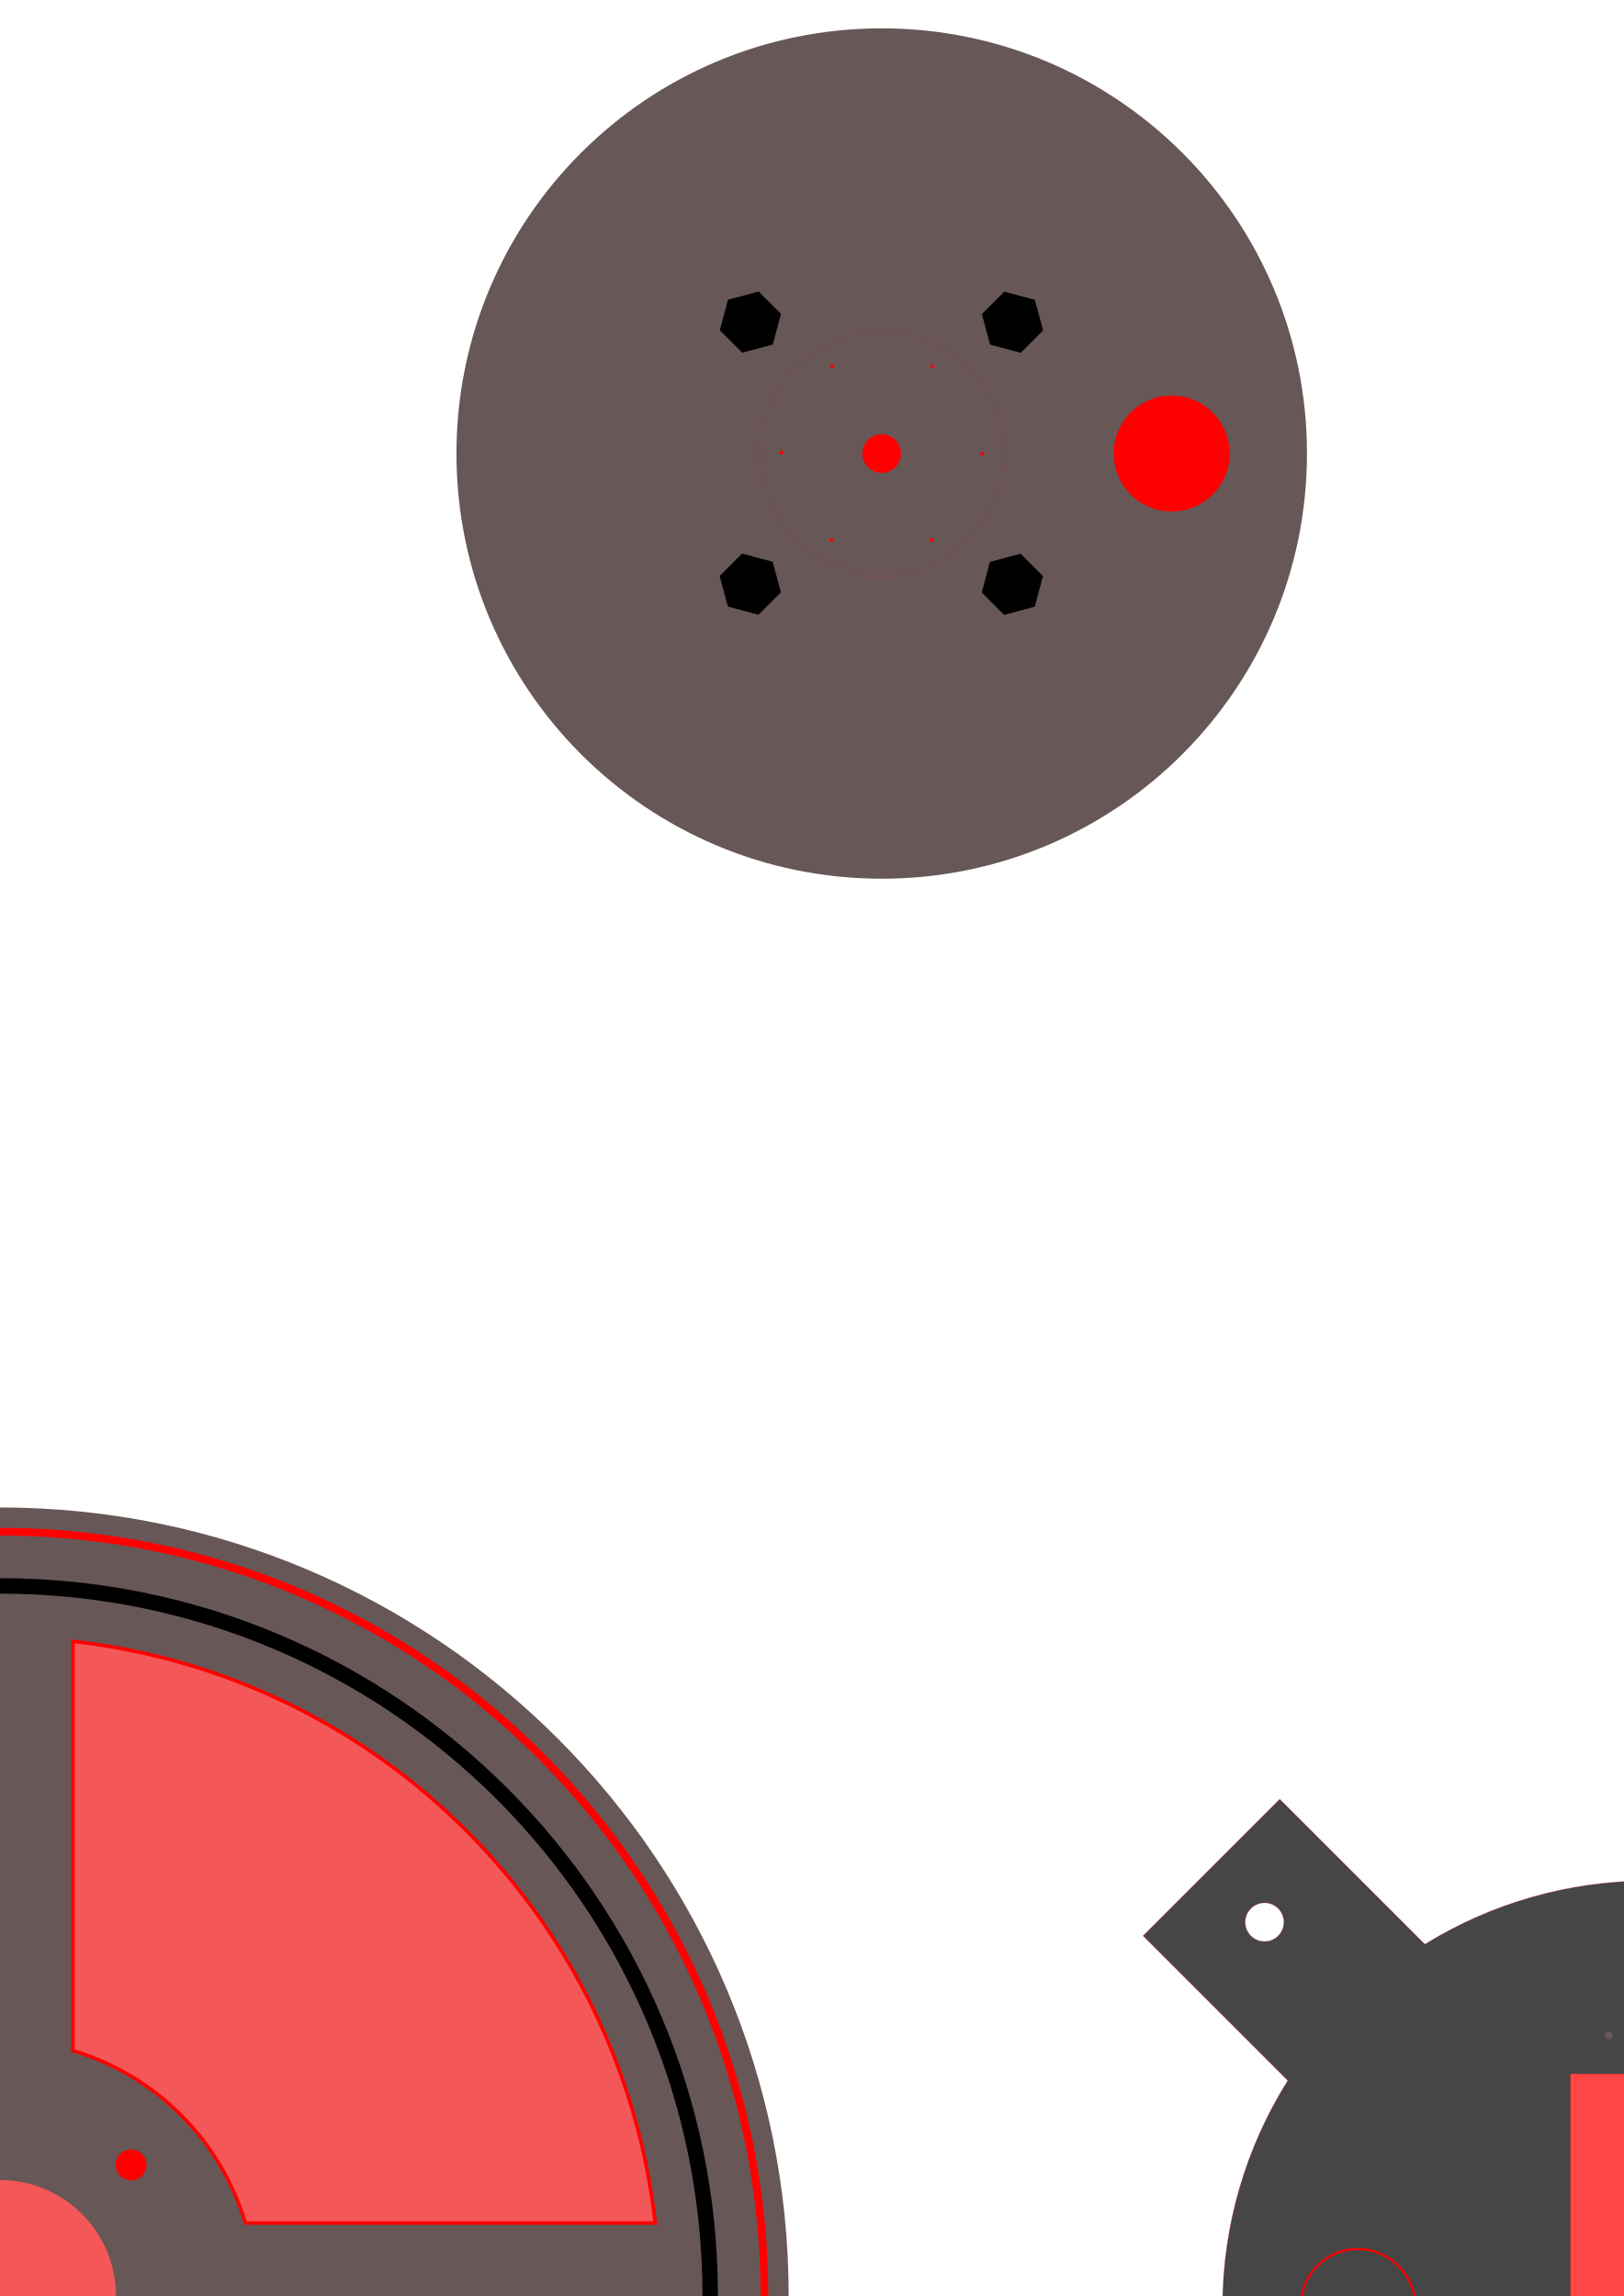
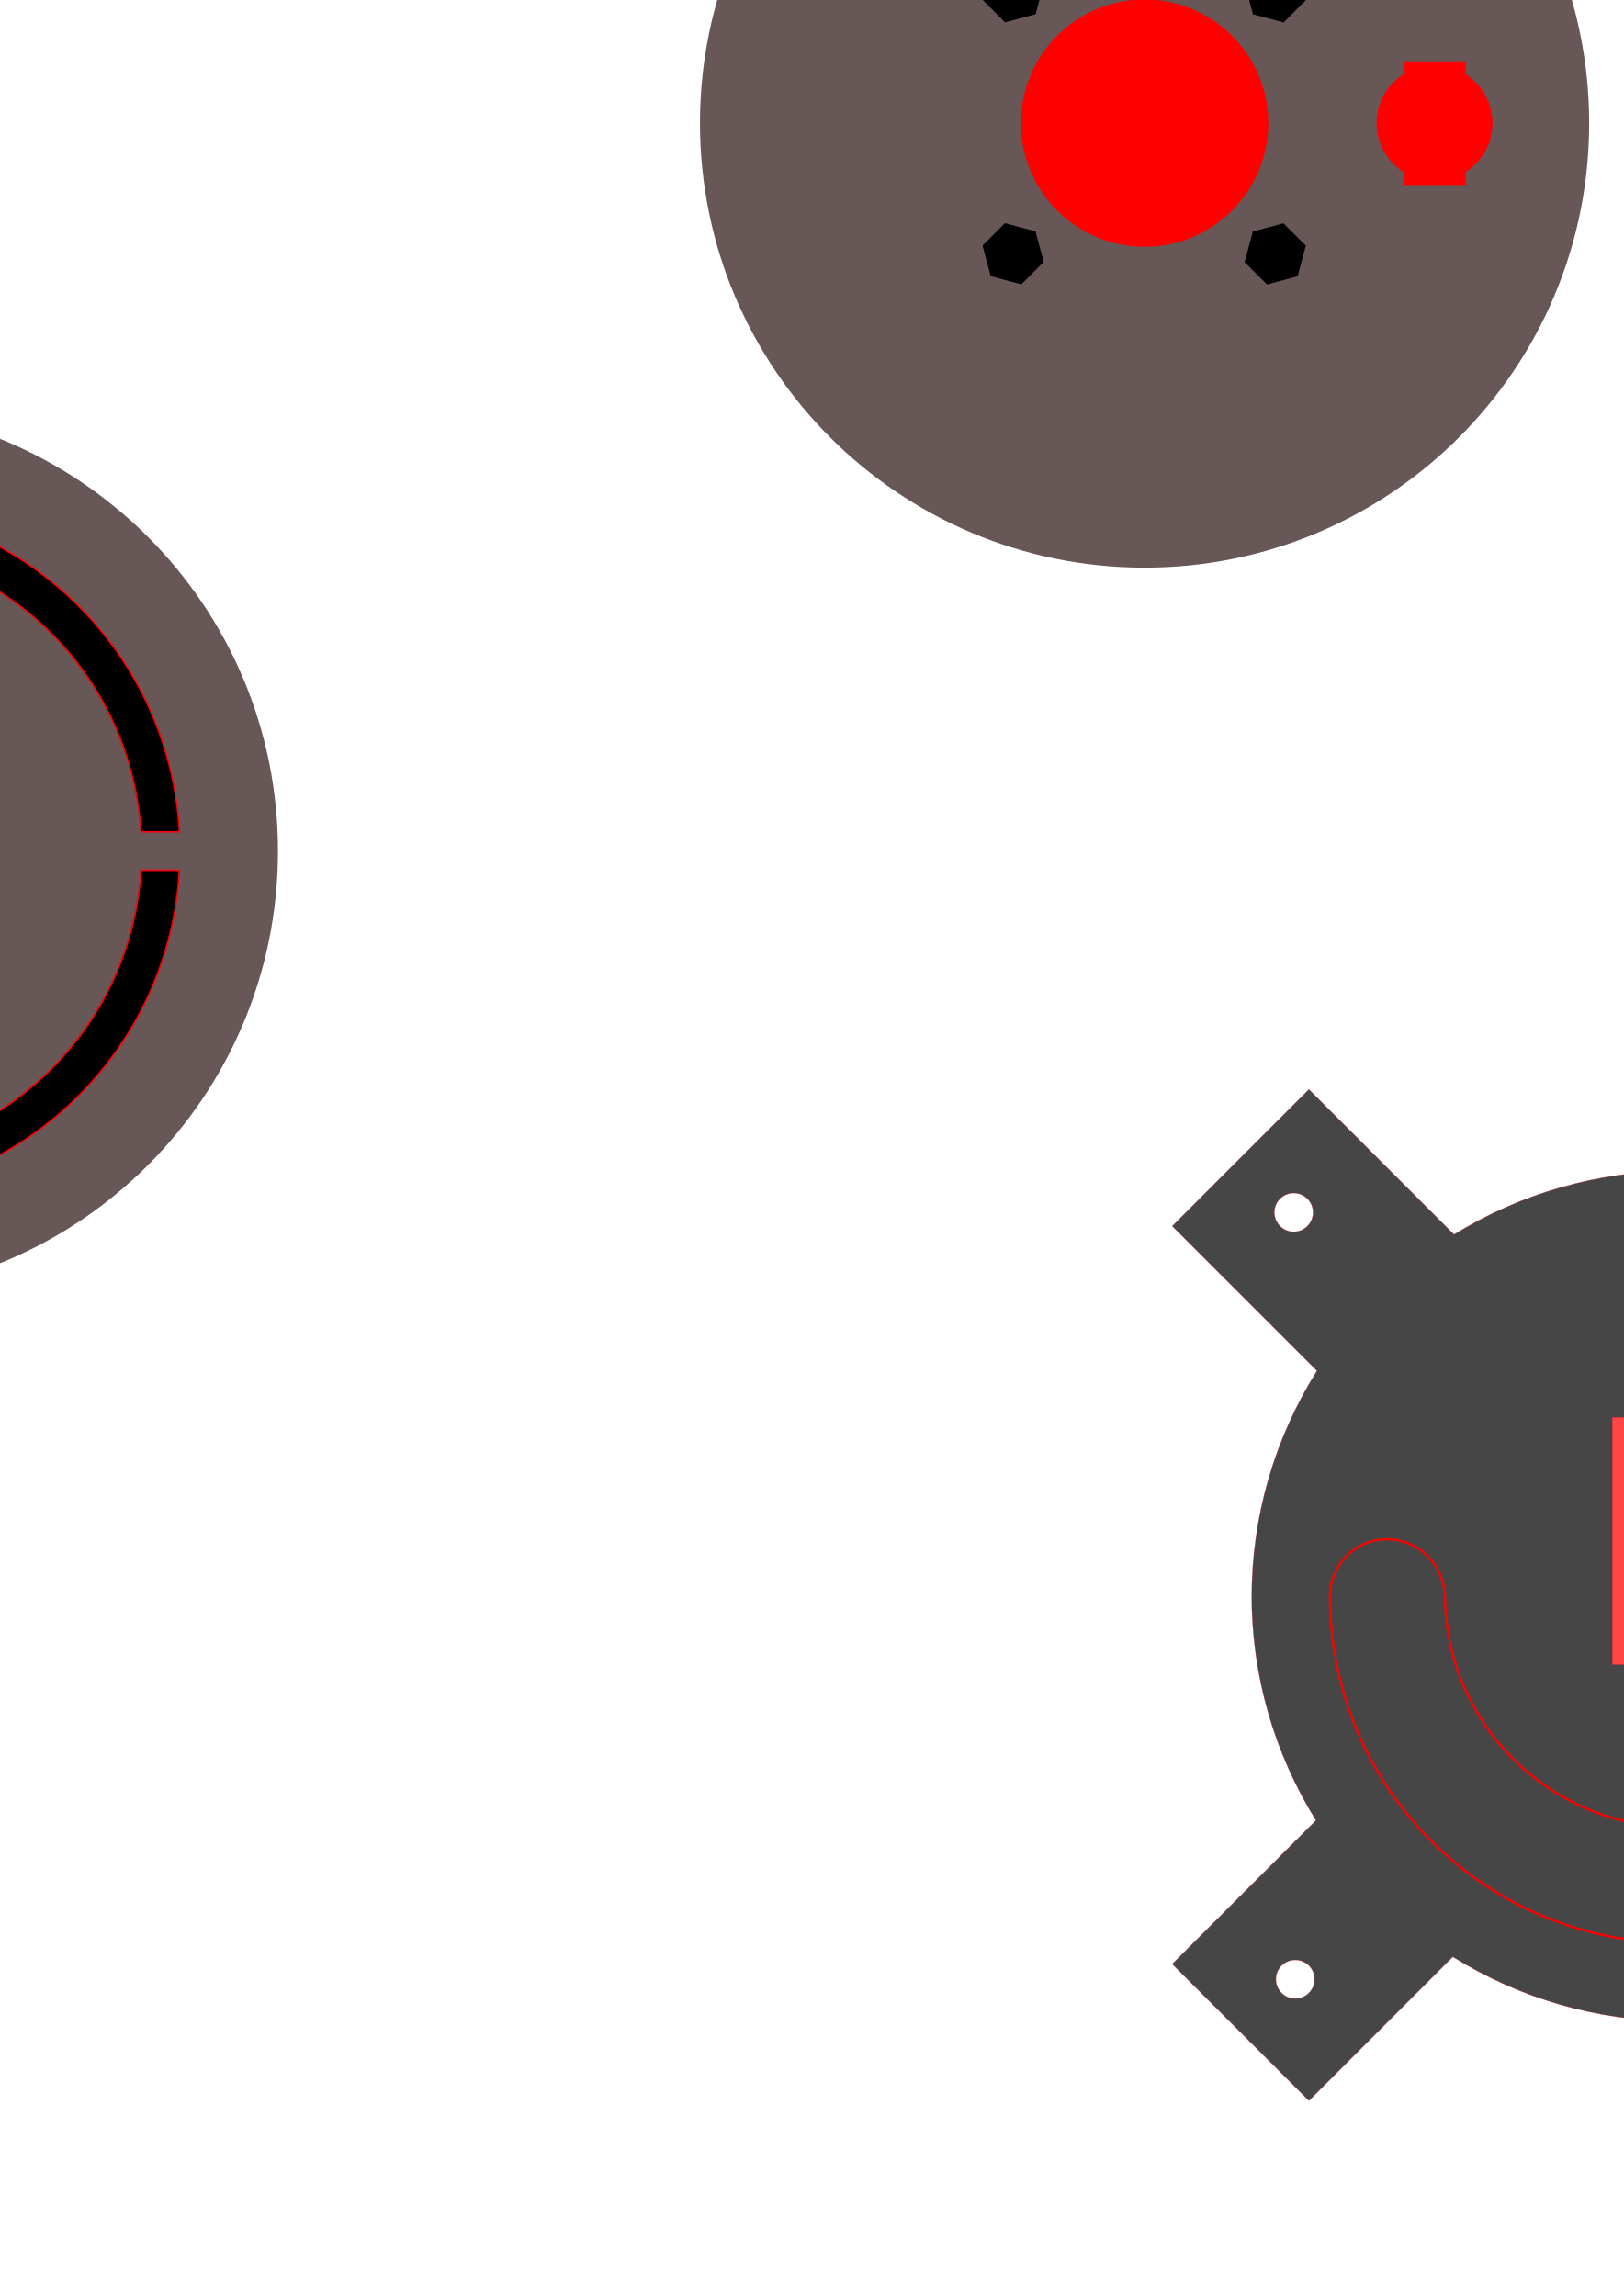
- <svg xmlns="http://www.w3.org/2000/svg" xmlns:xlink="http://www.w3.org/1999/xlink" width="21cm" height="29.7cm" viewBox="0 0 744.094 1052.362" id="svg8715" version="1.1">
+ <svg xmlns="http://www.w3.org/2000/svg" width="21cm" height="29.7cm" viewBox="0 0 744.094 1052.362" id="svg8715" version="1.1">
  <defs id="defs8717" />
  <g id="layer1">
-     <circle style="display:inline;fill:#685757;fill-opacity:1;stroke:none;stroke-width:1;stroke-miterlimit:4;stroke-dasharray:none;stroke-opacity:1" id="path9430" cx="1377.848" cy="-62.846" r="354.331" />
-     <circle style="fill:#685757;fill-opacity:1;stroke:none;stroke-width:0.992;stroke-miterlimit:4;stroke-dasharray:none;stroke-opacity:1" id="path8704" cx="404.061" cy="207.875" r="194.882" />
-     <circle style="fill:#ff0000;fill-opacity:1;stroke:none;stroke-width:1;stroke-miterlimit:4;stroke-dasharray:none;stroke-opacity:1" id="path9269" cx="450.124" cy="207.875" r="0.886" />
-     <circle style="fill:#ff0000;fill-opacity:1;stroke:none;stroke-width:1;stroke-miterlimit:4;stroke-dasharray:none;stroke-opacity:1" id="path9271" cx="404.061" cy="207.875" r="8.858" />
-     <use x="0" y="0" xlink:href="#path9269" id="use9283" transform="matrix(0.5,0.8660254,-0.8660254,0.5,381.9023,-246.1714)" width="100%" height="100%" style="fill:#ff0000;fill-opacity:1;stroke:none" />
-     <use x="0" y="0" xlink:href="#use9283" id="use9285" transform="matrix(0.5,0.8660254,-0.8660254,0.5,381.9023,-246.1714)" width="100%" height="100%" style="fill:#ff0000;fill-opacity:1;stroke:none" />
-     <use x="0" y="0" xlink:href="#use9285" id="use9287" transform="matrix(0.5,0.8660254,-0.8660254,0.5,381.9023,-246.1714)" width="100%" height="100%" style="fill:#ff0000;fill-opacity:1;stroke:none" />
-     <use x="0" y="0" xlink:href="#use9287" id="use9289" transform="matrix(0.5,0.8660254,-0.8660254,0.5,381.9023,-246.1714)" width="100%" height="100%" style="fill:#ff0000;fill-opacity:1;stroke:none" />
-     <use x="0" y="0" xlink:href="#use9289" id="use9291" transform="matrix(0.5,0.8660254,-0.8660254,0.5,381.9023,-246.1714)" width="100%" height="100%" style="fill:#ff0000;fill-opacity:1;stroke:none" />
-     <circle style="fill:#ff0000;fill-opacity:1;stroke:none;stroke-width:1;stroke-miterlimit:4;stroke-dasharray:none;stroke-opacity:1" id="path9293" cx="536.935" cy="207.875" r="26.575" />
-     <circle style="fill:#ff0000;fill-opacity:1;stroke:none;stroke-width:1;stroke-miterlimit:4;stroke-dasharray:none;stroke-opacity:1" id="path9364" cx="517.732" cy="-138.753" r="7.087" transform="matrix(0.7071068,0.7071068,-0.7071068,0.7071068,0,0)" />
-     <circle r="7.087" cy="-432.732" cx="-53.753" id="circle9376" style="fill:#ff0000;fill-opacity:1;stroke:none;stroke-width:1;stroke-miterlimit:4;stroke-dasharray:none;stroke-opacity:1" transform="matrix(-0.7071068,0.7071068,-0.7071068,-0.7071068,0,0)" />
-     <circle transform="matrix(-0.7071068,-0.7071068,0.7071068,-0.7071068,0,0)" style="fill:#ff0000;fill-opacity:1;stroke:none;stroke-width:1;stroke-miterlimit:4;stroke-dasharray:none;stroke-opacity:1" id="circle9378" cx="-347.732" cy="138.753" r="7.087" />
-     <circle r="7.087" cy="432.732" cx="223.753" id="circle9380" style="fill:#ff0000;fill-opacity:1;stroke:none;stroke-width:1;stroke-miterlimit:4;stroke-dasharray:none;stroke-opacity:1" transform="matrix(0.7071068,-0.7071068,0.7071068,0.7071068,0,0)" />
-     <circle style="fill:#ff0000;fill-opacity:1;stroke:none;stroke-width:1;stroke-miterlimit:4;stroke-dasharray:none;stroke-opacity:1" id="path9364-4" cx="1103.669" cy="929.847" r="7.087" transform="matrix(0.7071068,-0.7071068,0.7071068,0.7071068,0,0)" />
-     <circle r="7.087" cy="-1018.669" cx="1014.847" id="circle9376-9" style="fill:#ff0000;fill-opacity:1;stroke:none;stroke-width:1;stroke-miterlimit:4;stroke-dasharray:none;stroke-opacity:1" transform="matrix(0.7071068,0.7071068,-0.7071068,0.7071068,0,0)" />
-     <circle style="fill:#ff0000;fill-opacity:1;stroke:none;stroke-width:1;stroke-miterlimit:4;stroke-dasharray:none;stroke-opacity:1" id="circle9378-9" cx="-933.669" cy="-929.847" r="7.087" transform="matrix(-0.7071068,0.7071068,-0.7071068,-0.7071068,0,0)" />
-     <circle r="7.087" cy="1018.669" cx="-844.847" id="circle9380-0" style="fill:#ff0000;fill-opacity:1;stroke:none;stroke-width:1;stroke-miterlimit:4;stroke-dasharray:none;stroke-opacity:1" transform="matrix(-0.7071068,-0.7071068,0.7071068,-0.7071068,0,0)" />
-     <circle style="fill:#f35757;fill-opacity:1;stroke:none;stroke-width:1;stroke-miterlimit:4;stroke-dasharray:none;stroke-opacity:1" id="path9433" cx="1377.848" cy="-62.846" r="53.15" />
-     <path style="fill:#f35757;fill-opacity:1;stroke:#ff0000;stroke-width:1.604;stroke-miterlimit:4;stroke-dasharray:none;stroke-opacity:1" d="m 1344.406,-363.106 a 302.286,302.316 0 0 0 -266.624,266.828 l 187.594,0 a 117.395,117.407 0 0 1 79.03,-79.038 l 0,-187.79 z m 66.882,0.208 0,187.608 a 117.395,117.407 0 0 1 79,79.012 l 187.843,0 A 302.286,302.316 0 0 0 1411.288,-362.898 Z m -333.724,333.507 a 302.286,302.316 0 0 0 266.841,266.62 l 0,-187.609 a 117.395,117.407 0 0 1 -79,-79.012 l -187.841,0 z m 412.756,0 a 117.395,117.407 0 0 1 -79.032,79.04 l 0,187.789 a 302.286,302.316 0 0 0 266.624,-266.828 l -187.592,0 z" id="path9435" />
-     <path style="fill:#464646;fill-opacity:1;stroke:#ff0000;stroke-width:0.09;stroke-miterlimit:4;stroke-dasharray:none;stroke-opacity:1" d="m 586.473,824.644 -62.639,62.639 66.33,66.33 a 194.837,194.837 0 0 0 -29.908,103.289 194.837,194.837 0 0 0 29.445,102.754 l -65.867,65.867 62.639,62.639 65.951,-65.951 a 194.837,194.837 0 0 0 102.67,29.529 194.837,194.837 0 0 0 103.391,-29.809 l 66.23,66.231 62.639,-62.639 -66.57,-66.57 a 194.837,194.837 0 0 0 29.148,-102.051 194.837,194.837 0 0 0 -29.445,-102.752 l 66.867,-66.867 -62.639,-62.639 -66.951,66.951 a 194.837,194.837 0 0 0 -102.67,-29.529 194.837,194.837 0 0 0 -102.119,29.08 l -66.502,-66.502 z m -6.842,47.516 a 8.858,8.858 0 0 1 6.135,2.594 l 0,0 a 8.858,8.858 0 0 1 0,12.525 8.858,8.858 0 0 1 -12.527,0 8.858,8.858 0 0 1 0,-12.527 8.858,8.858 0 0 1 6.393,-2.594 z m 351.617,0.566 a 8.858,8.858 0 0 1 6.135,2.594 8.858,8.858 0 0 1 0,12.529 8.858,8.858 0 0 1 -12.527,0 8.858,8.858 0 0 1 0,-12.525 l 0,0 a 8.858,8.858 0 0 1 6.393,-2.594 z m -0.705,350.346 a 8.858,8.858 0 0 1 6.133,2.592 8.858,8.858 0 0 1 0.002,12.529 8.858,8.858 0 0 1 -12.529,0 8.858,8.858 0 0 1 0,-12.529 8.858,8.858 0 0 1 6.395,-2.592 z m -350.205,0.567 a 8.858,8.858 0 0 1 6.133,2.592 8.858,8.858 0 0 1 0.002,12.529 8.858,8.858 0 0 1 -12.529,0 8.858,8.858 0 0 1 0.002,-12.529 8.858,8.858 0 0 1 6.393,-2.592 z" id="path8353" />
-     <rect style="fill:#ff4646;fill-opacity:1;stroke:#ff0000;stroke-width:0.09;stroke-miterlimit:4;stroke-dasharray:none;stroke-opacity:1" id="rect8355" width="70.866" height="141.732" x="719.706" y="950.558" />
-     <path id="ellipse8590" style="fill:none;fill-opacity:1;stroke:#ff0000;stroke-width:1.008;stroke-miterlimit:4;stroke-dasharray:none;stroke-opacity:1" d="m 755.093,1162.699 c 58.429,0 105.794,-47.366 106.43,-105.576 0.636,-14.18 12.308,-25.853 26.707,-25.853 14.399,0 26.071,11.672 25.939,25.853 -0.132,87.564 -71.294,158.725 -159.075,158.725 -87.782,0 -158.943,-71.161 -158.944,-158.943 -9.2e-4,-14.399 11.671,-26.071 26.07,-26.071 14.399,0 26.071,11.672 26.575,26.071 0.504,58.428 47.87,105.794 106.299,105.794" />
-     <circle style="fill:#685757;fill-opacity:1;stroke:none;stroke-width:0.992;stroke-miterlimit:4;stroke-dasharray:none;stroke-opacity:1" id="path8612" cx="737.378" cy="1110.052" r="1.772" />
-     <circle r="1.772" cy="1110.052" cx="772.811" id="circle8614" style="fill:#685757;fill-opacity:1;stroke:none;stroke-width:0.992;stroke-miterlimit:4;stroke-dasharray:none;stroke-opacity:1" />
-     <circle style="fill:#685757;fill-opacity:1;stroke:none;stroke-width:0.992;stroke-miterlimit:4;stroke-dasharray:none;stroke-opacity:1" id="path8612-6" cx="737.378" cy="932.887" r="1.772" />
-     <circle r="1.772" cy="932.887" cx="772.811" id="circle8614-0" style="fill:#685757;fill-opacity:1;stroke:none;stroke-width:0.992;stroke-miterlimit:4;stroke-dasharray:none;stroke-opacity:1" />
-     <path style="color:#000000;font-style:normal;font-variant:normal;font-weight:normal;font-stretch:normal;font-size:medium;line-height:normal;font-family:sans-serif;text-indent:0;text-align:start;text-decoration:none;text-decoration-line:none;text-decoration-style:solid;text-decoration-color:#000000;letter-spacing:normal;word-spacing:normal;text-transform:none;direction:ltr;block-progression:tb;writing-mode:lr-tb;baseline-shift:baseline;text-anchor:start;white-space:normal;clip-rule:nonzero;display:inline;overflow:visible;visibility:visible;opacity:1;isolation:auto;mix-blend-mode:normal;color-interpolation:sRGB;color-interpolation-filters:linearRGB;solid-color:#000000;solid-opacity:1;fill:none;fill-opacity:1;fill-rule:nonzero;stroke:#ff0000;stroke-width:0.035;stroke-linecap:butt;stroke-linejoin:miter;stroke-miterlimit:4;stroke-dasharray:none;stroke-dashoffset:0;stroke-opacity:1;color-rendering:auto;image-rendering:auto;shape-rendering:auto;text-rendering:auto;enable-background:accumulate" d="m 404.061,151.182 c -31.268,0 -56.693,25.423 -56.693,56.691 0,31.268 25.425,56.693 56.693,56.693 31.268,0 56.693,-25.425 56.693,-56.693 0,-31.268 -25.425,-56.691 -56.693,-56.691 z" id="path5590" />
-     <path style="color:#000000;font-style:normal;font-variant:normal;font-weight:normal;font-stretch:normal;font-size:medium;line-height:normal;font-family:sans-serif;text-indent:0;text-align:start;text-decoration:none;text-decoration-line:none;text-decoration-style:solid;text-decoration-color:#000000;letter-spacing:normal;word-spacing:normal;text-transform:none;direction:ltr;block-progression:tb;writing-mode:lr-tb;baseline-shift:baseline;text-anchor:start;white-space:normal;clip-rule:nonzero;display:inline;overflow:visible;visibility:visible;opacity:1;isolation:auto;mix-blend-mode:normal;color-interpolation:sRGB;color-interpolation-filters:linearRGB;solid-color:#000000;solid-opacity:1;fill:none;fill-opacity:1;fill-rule:nonzero;stroke:#ff0000;stroke-width:0.039;stroke-linecap:butt;stroke-linejoin:miter;stroke-miterlimit:4;stroke-dasharray:none;stroke-dashoffset:0;stroke-opacity:1;color-rendering:auto;image-rendering:auto;shape-rendering:auto;text-rendering:auto;enable-background:accumulate" d="m 404.061,152.973 c 30.368,0 54.902,24.532 54.902,54.901 0,30.368 -24.534,54.903 -54.902,54.903 -30.368,0 -54.902,-24.534 -54.902,-54.903 0,-30.369 24.534,-54.901 54.902,-54.901 z" id="path4173" />
-     <circle style="fill:#685757;fill-opacity:1;stroke:none;stroke-width:0.992;stroke-miterlimit:4;stroke-dasharray:none;stroke-opacity:1" id="path8704-4" cx="2060.711" cy="333.134" r="194.882" />
-     <path style="fill:#000000;fill-opacity:1;stroke:#ff0000;stroke-width:0.715;stroke-miterlimit:100;stroke-dasharray:none;stroke-opacity:1" d="m 2069.498,174.398 0,17.801 a 141.375,141.375 0 0 1 132.129,132.146 l 17.688,0 A 159.047,159.047 0 0 0 2069.498,174.398 Z m -17.574,0.129 a 159.047,159.047 0 0 0 -149.812,149.818 l 17.668,0 a 141.375,141.375 0 0 1 132.144,-132.275 l 0,-17.543 z m -149.816,167.395 a 159.047,159.047 0 0 0 149.816,149.947 l 0,-17.801 a 141.375,141.375 0 0 1 -132.129,-132.147 l -17.688,0 z m 299.535,0 a 141.375,141.375 0 0 1 -132.145,132.275 l 0,17.543 a 159.047,159.047 0 0 0 149.812,-149.818 l -17.668,0 z" id="path9860" />
-     <circle style="display:inline;fill:#685757;fill-opacity:1;stroke:none;stroke-width:1;stroke-miterlimit:4;stroke-dasharray:none;stroke-opacity:1" id="path9430-1" cx="5.0462136e-006" cy="1052.362" r="361.417" />
-     <circle style="fill:#ff0000;fill-opacity:1;stroke:none;stroke-width:1;stroke-miterlimit:4;stroke-dasharray:none;stroke-opacity:1" id="path9364-4-6" cx="-659.188" cy="744.133" r="7.087" transform="matrix(0.7071068,-0.7071068,0.7071068,0.7071068,0,0)" />
-     <circle r="7.087" cy="744.188" cx="829.133" id="circle9376-9-9" style="fill:#ff0000;fill-opacity:1;stroke:none;stroke-width:1;stroke-miterlimit:4;stroke-dasharray:none;stroke-opacity:1" transform="matrix(0.7071068,0.7071068,-0.7071068,0.7071068,0,0)" />
-     <circle style="fill:#ff0000;fill-opacity:1;stroke:none;stroke-width:1;stroke-miterlimit:4;stroke-dasharray:none;stroke-opacity:1" id="circle9378-9-9" cx="829.188" cy="-744.132" r="7.087" transform="matrix(-0.7071068,0.7071068,-0.7071068,-0.7071068,0,0)" />
-     <circle r="7.087" cy="-744.188" cx="-659.132" id="circle9380-0-8" style="fill:#ff0000;fill-opacity:1;stroke:none;stroke-width:1;stroke-miterlimit:4;stroke-dasharray:none;stroke-opacity:1" transform="matrix(-0.7071068,-0.7071068,0.7071068,-0.7071068,0,0)" />
-     <circle style="fill:#f35757;fill-opacity:1;stroke:none;stroke-width:1;stroke-miterlimit:4;stroke-dasharray:none;stroke-opacity:1" id="path9433-1" cx="-0" cy="1052.362" r="53.15" />
-     <path style="fill:#f35757;fill-opacity:1;stroke:#ff0000;stroke-width:1.604;stroke-miterlimit:4;stroke-dasharray:none;stroke-opacity:1" d="M -33.442,752.102 A 302.286,302.316 0 0 0 -300.066,1018.931 l 187.594,0 a 117.395,117.407 0 0 1 79.03,-79.038 l 0,-187.79 z m 66.882,0.208 0,187.608 a 117.395,117.407 0 0 1 79,79.012 l 187.843,0 A 302.286,302.316 0 0 0 33.44,752.31 Z M -300.283,1085.818 a 302.286,302.316 0 0 0 266.841,266.62 l 0,-187.608 a 117.395,117.407 0 0 1 -79,-79.012 l -187.841,0 z m 412.756,0 a 117.395,117.407 0 0 1 -79.032,79.04 l 0,187.788 A 302.286,302.316 0 0 0 300.064,1085.818 l -187.592,0 z" id="path9435-8" />
-     <path style="color:#000000;font-style:normal;font-variant:normal;font-weight:normal;font-stretch:normal;font-size:medium;line-height:normal;font-family:sans-serif;text-indent:0;text-align:start;text-decoration:none;text-decoration-line:none;text-decoration-style:solid;text-decoration-color:#000000;letter-spacing:normal;word-spacing:normal;text-transform:none;direction:ltr;block-progression:tb;writing-mode:lr-tb;baseline-shift:baseline;text-anchor:start;white-space:normal;clip-rule:nonzero;display:inline;overflow:visible;visibility:visible;opacity:1;isolation:auto;mix-blend-mode:normal;color-interpolation:sRGB;color-interpolation-filters:linearRGB;solid-color:#000000;solid-opacity:1;fill:#000000;fill-opacity:1;fill-rule:nonzero;stroke:none;stroke-width:7.087;stroke-linecap:butt;stroke-linejoin:miter;stroke-miterlimit:4;stroke-dasharray:none;stroke-dashoffset:0;stroke-opacity:1;color-rendering:auto;image-rendering:auto;shape-rendering:auto;text-rendering:auto;enable-background:accumulate" d="M 4.6094613e-4,1381.373 C 181.666,1381.373 329.01,1234.027 329.01,1052.362 329.01,870.696 181.666,723.352 4.6094613e-4,723.352 m 0,7.086 C 177.836,730.438 321.924,874.526 321.924,1052.362 c 0,177.836 -144.088,321.926 -321.924,321.926" id="path5744-9" />
-     <ellipse style="fill:none;fill-opacity:1;stroke:#ff0000;stroke-width:3.543;stroke-miterlimit:4;stroke-dasharray:none;stroke-opacity:1" id="path4214" cx="2.0823141e-005" cy="1052.362" rx="350.315" ry="350.315" />
+     <circle style="fill:#685757;fill-opacity:1;stroke:none;stroke-width:0.992;stroke-miterlimit:4;stroke-dasharray:none;stroke-opacity:1" id="path8704" cx="524.521" cy="56.436" r="203.74" />
+     <path style="fill:#ff0000;fill-opacity:1;stroke:none;stroke-width:1;stroke-miterlimit:4;stroke-dasharray:none;stroke-opacity:1" d="m 643.222,28.089 0,5.877 a 26.575,26.575 0 0 0 -12.402,22.469 26.575,26.575 0 0 0 12.402,22.443 l 0,5.904 28.346,0 0,-5.879 a 26.575,26.575 0 0 0 12.402,-22.469 26.575,26.575 0 0 0 -12.402,-22.441 l 0,-5.904 -28.346,0 z" id="path9293" />
+     <circle style="fill:#ff0000;fill-opacity:1;stroke:none;stroke-width:1;stroke-miterlimit:4;stroke-dasharray:none;stroke-opacity:1" id="path9364" cx="495.826" cy="-331.014" r="7.087" transform="matrix(0.7071068,0.7071068,-0.7071068,0.7071068,0,0)" />
+     <circle r="7.087" cy="-410.826" cx="-246.014" id="circle9376" style="fill:#ff0000;fill-opacity:1;stroke:none;stroke-width:1;stroke-miterlimit:4;stroke-dasharray:none;stroke-opacity:1" transform="matrix(-0.7071068,0.7071068,-0.7071068,-0.7071068,0,0)" />
+     <circle transform="matrix(-0.7071068,-0.7071068,0.7071068,-0.7071068,0,0)" style="fill:#ff0000;fill-opacity:1;stroke:none;stroke-width:1;stroke-miterlimit:4;stroke-dasharray:none;stroke-opacity:1" id="circle9378" cx="-325.826" cy="331.014" r="7.087" />
+     <circle r="7.087" cy="410.827" cx="416.014" id="circle9380" style="fill:#ff0000;fill-opacity:1;stroke:none;stroke-width:1;stroke-miterlimit:4;stroke-dasharray:none;stroke-opacity:1" transform="matrix(0.7071068,-0.7071068,0.7071068,0.7071068,0,0)" />
+     <path style="color:#000000;font-style:normal;font-variant:normal;font-weight:normal;font-stretch:normal;font-size:medium;line-height:normal;font-family:sans-serif;text-indent:0;text-align:start;text-decoration:none;text-decoration-line:none;text-decoration-style:solid;text-decoration-color:#000000;letter-spacing:normal;word-spacing:normal;text-transform:none;direction:ltr;block-progression:tb;writing-mode:lr-tb;baseline-shift:baseline;text-anchor:start;white-space:normal;clip-rule:nonzero;display:inline;overflow:visible;visibility:visible;opacity:1;isolation:auto;mix-blend-mode:normal;color-interpolation:sRGB;color-interpolation-filters:linearRGB;solid-color:#000000;solid-opacity:1;fill:#ff0000;fill-opacity:1;fill-rule:nonzero;stroke:none;stroke-width:0.035;stroke-linecap:butt;stroke-linejoin:miter;stroke-miterlimit:4;stroke-dasharray:none;stroke-dashoffset:0;stroke-opacity:1;color-rendering:auto;image-rendering:auto;shape-rendering:auto;text-rendering:auto;enable-background:accumulate" d="m 524.521,-0.256 c -31.268,0 -56.693,25.423 -56.693,56.691 0,31.268 25.425,56.693 56.693,56.693 31.268,0 56.693,-25.425 56.693,-56.693 0,-31.268 -25.425,-56.691 -56.693,-56.691 z" id="path5590" />
+     <circle style="fill:#685757;fill-opacity:1;stroke:none;stroke-width:0.992;stroke-miterlimit:4;stroke-dasharray:none;stroke-opacity:1" id="path8704-4" cx="-76.354" cy="390.071" r="203.74" />
+     <path style="fill:#000000;fill-opacity:1;stroke:#ff0000;stroke-width:0.715;stroke-miterlimit:100;stroke-dasharray:none;stroke-opacity:1" d="m -67.567,231.336 0,17.801 A 141.375,141.375 0 0 1 64.562,381.283 l 17.687,0 A 159.047,159.047 0 0 0 -67.567,231.336 Z m -17.574,0.129 A 159.047,159.047 0 0 0 -234.954,381.283 l 17.668,0 A 141.375,141.375 0 0 1 -85.141,249.008 l 0,-17.543 z M -234.958,398.859 a 159.047,159.047 0 0 0 149.816,149.947 l 0,-17.801 A 141.375,141.375 0 0 1 -217.27,398.859 l -17.688,0 z m 299.535,0 a 141.375,141.375 0 0 1 -132.145,132.275 l 0,17.543 A 159.047,159.047 0 0 0 82.245,398.859 l -17.668,0 z" id="path9860" />
+     <circle style="display:inline;fill:#685757;fill-opacity:1;stroke:none;stroke-width:1;stroke-miterlimit:4;stroke-dasharray:none;stroke-opacity:1" id="path9430-1" cx="1731.429" cy="423.791" r="361.417" />
+     <circle style="fill:#ff0000;fill-opacity:1;stroke:none;stroke-width:1;stroke-miterlimit:4;stroke-dasharray:none;stroke-opacity:1" id="path9364-4-6" cx="1009.584" cy="1523.97" r="7.087" transform="matrix(0.7071068,-0.7071068,0.7071068,0.7071068,0,0)" />
+     <circle r="7.087" cy="-924.584" cx="1608.97" id="circle9376-9-9" style="fill:#ff0000;fill-opacity:1;stroke:none;stroke-width:1;stroke-miterlimit:4;stroke-dasharray:none;stroke-opacity:1" transform="matrix(0.7071068,0.7071068,-0.7071068,0.7071068,0,0)" />
+     <circle style="fill:#ff0000;fill-opacity:1;stroke:none;stroke-width:1;stroke-miterlimit:4;stroke-dasharray:none;stroke-opacity:1" id="circle9378-9-9" cx="-839.584" cy="-1523.97" r="7.087" transform="matrix(-0.7071068,0.7071068,-0.7071068,-0.7071068,0,0)" />
+     <circle r="7.087" cy="924.584" cx="-1438.97" id="circle9380-0-8" style="fill:#ff0000;fill-opacity:1;stroke:none;stroke-width:1;stroke-miterlimit:4;stroke-dasharray:none;stroke-opacity:1" transform="matrix(-0.7071068,-0.7071068,0.7071068,-0.7071068,0,0)" />
+     <circle style="fill:#f35757;fill-opacity:1;stroke:none;stroke-width:1;stroke-miterlimit:4;stroke-dasharray:none;stroke-opacity:1" id="path9433-1" cx="1731.428" cy="423.791" r="53.15" />
+     <path style="fill:#f35757;fill-opacity:1;stroke:#ff0000;stroke-width:1.604;stroke-miterlimit:4;stroke-dasharray:none;stroke-opacity:1" d="m 1697.986,123.531 a 302.286,302.316 0 0 0 -266.624,266.828 l 187.594,0 a 117.395,117.407 0 0 1 79.03,-79.038 l 0,-187.79 z m 66.882,0.208 0,187.608 a 117.395,117.407 0 0 1 79,79.012 l 187.843,0 A 302.286,302.316 0 0 0 1764.869,123.739 Z m -333.724,333.507 a 302.286,302.316 0 0 0 266.841,266.62 l 0,-187.608 a 117.395,117.407 0 0 1 -79,-79.012 l -187.841,0 z m 412.756,0 a 117.395,117.407 0 0 1 -79.032,79.04 l 0,187.788 a 302.286,302.316 0 0 0 266.624,-266.828 l -187.592,0 z" id="path9435-8" />
+     <ellipse style="fill:none;fill-opacity:1;stroke:#00ff00;stroke-width:3.543;stroke-miterlimit:4;stroke-dasharray:none;stroke-opacity:1" id="path4214" cx="1731.429" cy="423.791" rx="350.315" ry="350.315" />
+     <path style="fill:#464646;fill-opacity:1;stroke:#ff0000;stroke-width:0.09;stroke-miterlimit:4;stroke-dasharray:none;stroke-opacity:1" d="m 599.835,499.336 -62.638,62.639 66.329,66.33 a 194.835,194.837 0 0 0 -29.908,103.289 194.835,194.837 0 0 0 29.445,102.754 l -65.867,65.867 62.638,62.639 65.951,-65.951 a 194.835,194.837 0 0 0 102.669,29.529 194.835,194.837 0 0 0 103.39,-29.809 l 66.23,66.231 62.638,-62.639 -66.57,-66.57 a 194.835,194.837 0 0 0 29.148,-102.051 194.835,194.837 0 0 0 -29.445,-102.752 l 66.867,-66.867 -62.638,-62.639 -66.951,66.951 a 194.835,194.837 0 0 0 -102.669,-29.529 194.835,194.837 0 0 0 -102.118,29.08 l -66.501,-66.502 z m -6.842,47.516 a 8.858,8.858 0 0 1 6.135,2.594 l 0,0 a 8.858,8.858 0 0 1 0,12.525 8.858,8.858 0 0 1 -12.527,0 8.858,8.858 0 0 1 0,-12.527 8.858,8.858 0 0 1 6.393,-2.594 z m 351.614,0.566 a 8.858,8.858 0 0 1 6.135,2.594 8.858,8.858 0 0 1 0,12.529 8.858,8.858 0 0 1 -12.527,0 8.858,8.858 0 0 1 0,-12.525 l 0,0 a 8.858,8.858 0 0 1 6.393,-2.594 z m -0.705,350.346 a 8.858,8.858 0 0 1 6.133,2.592 8.858,8.858 0 0 1 0,12.529 8.858,8.858 0 0 1 -12.529,0 8.858,8.858 0 0 1 0,-12.529 8.858,8.858 0 0 1 6.394,-2.592 z m -350.202,0.567 a 8.858,8.858 0 0 1 6.133,2.592 8.858,8.858 0 0 1 0,12.529 8.858,8.858 0 0 1 -12.529,0 8.858,8.858 0 0 1 0,-12.529 8.858,8.858 0 0 1 6.393,-2.592 z" id="path8353-0" />
+     <rect style="fill:#ff4646;fill-opacity:1;stroke:#ff0000;stroke-width:0.074;stroke-miterlimit:4;stroke-dasharray:none;stroke-opacity:1" id="rect8355-0" width="60.162" height="113.312" x="738.856" y="649.655" />
+     <path id="ellipse8590-8" style="fill:none;fill-opacity:1;stroke:#ff0000;stroke-width:1.008;stroke-miterlimit:4;stroke-dasharray:none;stroke-opacity:1" d="m 768.454,837.39 c 58.428,0 105.793,-47.366 106.429,-105.576 0.636,-14.181 12.308,-25.853 26.706,-25.853 14.398,0 26.071,11.672 25.938,25.853 -0.132,87.564 -71.293,158.725 -159.074,158.725 -87.781,0 -158.941,-71.161 -158.942,-158.943 -9e-4,-14.399 11.671,-26.071 26.07,-26.071 14.398,0 26.071,11.672 26.575,26.071 0.504,58.428 47.87,105.794 106.298,105.794" />
+     <ellipse style="fill:#685757;fill-opacity:1;stroke:none;stroke-width:0.992;stroke-miterlimit:4;stroke-dasharray:none;stroke-opacity:1" id="path8612-9" cx="784.882" cy="773.633" rx="1.772" ry="1.772" />
+     <ellipse cy="638.988" cx="784.882" id="circle8614-9" style="fill:#685757;fill-opacity:1;stroke:none;stroke-width:0.992;stroke-miterlimit:4;stroke-dasharray:none;stroke-opacity:1" rx="1.772" ry="1.772" />
+     <ellipse ry="1.772" rx="1.772" cy="773.633" cx="756.535" id="ellipse4178" style="fill:#685757;fill-opacity:1;stroke:none;stroke-width:0.992;stroke-miterlimit:4;stroke-dasharray:none;stroke-opacity:1" />
+     <ellipse ry="1.772" rx="1.772" style="fill:#685757;fill-opacity:1;stroke:none;stroke-width:0.992;stroke-miterlimit:4;stroke-dasharray:none;stroke-opacity:1" id="ellipse4180" cx="756.535" cy="638.988" />
+     <circle cy="423.791" cx="1731.429" id="ellipse4197" style="fill:none;fill-opacity:1;stroke:#0000ff;stroke-width:3.388;stroke-miterlimit:4;stroke-dasharray:none;stroke-opacity:1" r="334.92" />
+     <path style="fill:#4d4d4d;fill-opacity:1;stroke:none;stroke-width:0.354;stroke-miterlimit:4;stroke-dasharray:none;stroke-opacity:1" d="m 1188.472,731.128 a 513.78,513.78 0 0 0 -53.15,3.328 l 0,457.303 -457.781,0 a 513.78,513.78 0 0 0 -2.848,53.148 513.78,513.78 0 0 0 3.326,53.15 l 457.303,0 0,457.781 a 513.78,513.78 0 0 0 53.15,2.85 513.78,513.78 0 0 0 53.15,-3.328 l 0,-457.303 457.781,0 a 513.78,513.78 0 0 0 2.848,-53.15 513.78,513.78 0 0 0 -3.326,-53.148 l -457.303,0 0,-457.783 a 513.78,513.78 0 0 0 -53.15,-2.848 z m 0,28.348 a 7.087,7.087 0 0 1 7.086,7.086 7.087,7.087 0 0 1 -7.086,7.086 7.087,7.087 0 0 1 -7.086,-7.086 7.087,7.087 0 0 1 7.086,-7.086 z M 710.126,1237.821 a 7.087,7.087 0 0 1 7.086,7.086 7.087,7.087 0 0 1 -7.086,7.088 7.087,7.087 0 0 1 -7.088,-7.088 7.087,7.087 0 0 1 7.088,-7.086 z m 956.691,0 a 7.087,7.087 0 0 1 7.088,7.086 7.087,7.087 0 0 1 -7.088,7.088 7.087,7.087 0 0 1 -7.086,-7.088 7.087,7.087 0 0 1 7.086,-7.086 z m -478.346,478.348 a 7.087,7.087 0 0 1 7.086,7.086 7.087,7.087 0 0 1 -7.086,7.086 7.087,7.087 0 0 1 -7.086,-7.086 7.087,7.087 0 0 1 7.086,-7.086 z" id="path5405" />
+     <path style="fill:#464646;fill-opacity:1;stroke:#ff0000;stroke-width:0.09;stroke-miterlimit:4;stroke-dasharray:none;stroke-opacity:1" d="m -920.206,462.43 -62.638,62.639 66.329,66.33 a 194.835,194.837 0 0 0 -29.908,103.289 194.835,194.837 0 0 0 29.445,102.754 l -65.867,65.867 62.638,62.639 65.951,-65.951 a 194.835,194.837 0 0 0 102.669,29.529 194.835,194.837 0 0 0 103.39,-29.809 l 66.23,66.231 62.638,-62.639 -66.57,-66.57 a 194.835,194.837 0 0 0 29.148,-102.051 194.835,194.837 0 0 0 -29.445,-102.752 l 66.867,-66.867 -62.638,-62.639 -66.951,66.951 a 194.835,194.837 0 0 0 -102.669,-29.529 194.835,194.837 0 0 0 -102.118,29.08 l -66.501,-66.502 z m -6.842,47.516 a 8.858,8.858 0 0 1 6.135,2.594 l 0,0 a 8.858,8.858 0 0 1 0,12.525 8.858,8.858 0 0 1 -12.527,0 8.858,8.858 0 0 1 0,-12.527 8.858,8.858 0 0 1 6.393,-2.594 z m 351.614,0.566 a 8.858,8.858 0 0 1 6.135,2.594 8.858,8.858 0 0 1 0,12.529 8.858,8.858 0 0 1 -12.527,0 8.858,8.858 0 0 1 0,-12.525 l 0,0 a 8.858,8.858 0 0 1 6.393,-2.594 z m -0.705,350.346 a 8.858,8.858 0 0 1 6.133,2.592 8.858,8.858 0 0 1 0,12.529 8.858,8.858 0 0 1 -12.529,0 8.858,8.858 0 0 1 0,-12.529 8.858,8.858 0 0 1 6.394,-2.592 z m -350.202,0.567 a 8.858,8.858 0 0 1 6.133,2.592 8.858,8.858 0 0 1 0,12.529 8.858,8.858 0 0 1 -12.529,0 8.858,8.858 0 0 1 0,-12.529 8.858,8.858 0 0 1 6.393,-2.592 z" id="path8353-0-3" />
+     <rect style="fill:#ff4646;fill-opacity:1;stroke:#ff0000;stroke-width:0.074;stroke-miterlimit:4;stroke-dasharray:none;stroke-opacity:1" id="rect8355-0-9" width="60.162" height="113.312" x="-781.185" y="612.749" />
+     <path id="ellipse8590-8-4" style="fill:none;fill-opacity:1;stroke:#ff0000;stroke-width:1.008;stroke-miterlimit:4;stroke-dasharray:none;stroke-opacity:1" d="m -751.587,800.485 c 58.428,0 105.793,-47.366 106.429,-105.576 0.636,-14.181 12.308,-25.853 26.706,-25.853 14.398,0 26.071,11.672 25.938,25.853 -0.132,87.564 -71.293,158.725 -159.074,158.725 -87.781,0 -158.941,-71.161 -158.942,-158.943 -9e-4,-14.399 11.671,-26.071 26.07,-26.071 14.398,0 26.071,11.672 26.575,26.071 0.504,58.428 47.87,105.794 106.298,105.794" />
+     <circle style="fill:#ff4646;fill-opacity:1;stroke:#ff0000;stroke-width:0.158;stroke-linejoin:round;stroke-miterlimit:4;stroke-dasharray:none;stroke-opacity:1" id="path4205" cx="-751.175" cy="695.554" r="45.984" />
  </g>
  <g id="layer2" style="display:inline">
-     <path style="fill:#000000;fill-opacity:1;stroke:none;stroke-width:1;stroke-miterlimit:4;stroke-dasharray:none;stroke-opacity:1" id="path9366" d="m 92.299,1064.928 -14.517,0.013 -7.27,-12.566 7.248,-12.579 14.517,-0.013 7.27,12.566 z" transform="matrix(0.7071068,0.7071068,-0.7071068,0.7071068,1147.94,-536.447)" />
-     <path d="m 92.299,1064.928 -14.517,0.013 -7.27,-12.566 7.248,-12.579 14.517,-0.013 7.27,12.566 z" id="path9370" style="fill:#000000;fill-opacity:1;stroke:none;stroke-width:1;stroke-miterlimit:4;stroke-dasharray:none;stroke-opacity:1" transform="matrix(-0.7071068,0.7071068,-0.7071068,-0.7071068,1148.085,951.7574)" />
-     <path transform="matrix(-0.7071068,-0.7071068,0.7071068,-0.7071068,1147.94,-536.447)" style="fill:#000000;fill-opacity:1;stroke:none;stroke-width:1;stroke-miterlimit:4;stroke-dasharray:none;stroke-opacity:1" id="path9372" d="m 92.095,-1039.711 -14.517,0.013 -7.27,-12.566 7.248,-12.579 14.517,-0.013 7.27,12.566 z" />
-     <path d="m 92.095,-1039.711 -14.517,0.013 -7.27,-12.566 7.248,-12.579 14.517,-0.013 7.27,12.566 z" id="path9374" style="fill:#000000;fill-opacity:1;stroke:none;stroke-width:1;stroke-miterlimit:4;stroke-dasharray:none;stroke-opacity:1" transform="matrix(0.7071068,-0.7071068,0.7071068,0.7071068,1148.085,951.7574)" />
-     <path style="color:#000000;font-style:normal;font-variant:normal;font-weight:normal;font-stretch:normal;font-size:medium;line-height:normal;font-family:sans-serif;text-indent:0;text-align:start;text-decoration:none;text-decoration-line:none;text-decoration-style:solid;text-decoration-color:#000000;letter-spacing:normal;word-spacing:normal;text-transform:none;direction:ltr;block-progression:tb;writing-mode:lr-tb;baseline-shift:baseline;text-anchor:start;white-space:normal;clip-rule:nonzero;display:inline;overflow:visible;visibility:visible;opacity:1;isolation:auto;mix-blend-mode:normal;color-interpolation:sRGB;color-interpolation-filters:linearRGB;solid-color:#000000;solid-opacity:1;fill:#000000;fill-opacity:1;fill-rule:nonzero;stroke:none;stroke-width:7.087;stroke-linecap:butt;stroke-linejoin:miter;stroke-miterlimit:4;stroke-dasharray:none;stroke-dashoffset:0;stroke-opacity:1;color-rendering:auto;image-rendering:auto;shape-rendering:auto;text-rendering:auto;enable-background:accumulate" d="m 1377.849,266.165 c 181.666,0 329.01,-147.346 329.01,-329.012 0,-181.666 -147.344,-329.01 -329.01,-329.01 m 0,7.086 c 177.836,0 321.924,144.088 321.924,321.924 0,177.836 -144.088,321.926 -321.924,321.926" id="path5744" />
+     <path style="fill:#000000;fill-opacity:1;stroke:none;stroke-width:1;stroke-miterlimit:4;stroke-dasharray:none;stroke-opacity:1" id="path9366" d="m 92.299,1064.928 -14.517,0.013 -7.27,-12.566 7.248,-12.579 14.517,-0.013 7.27,12.566 z" transform="matrix(0.7071068,0.7071068,-0.7071068,0.7071068,1268.401,-687.8858)" />
+     <path d="m 92.299,1064.928 -14.517,0.013 -7.27,-12.566 7.248,-12.579 14.517,-0.013 7.27,12.566 z" id="path9370" style="fill:#000000;fill-opacity:1;stroke:none;stroke-width:1;stroke-miterlimit:4;stroke-dasharray:none;stroke-opacity:1" transform="matrix(-0.7071068,0.7071068,-0.7071068,-0.7071068,1268.545,800.3185)" />
+     <path transform="matrix(-0.7071068,-0.7071068,0.7071068,-0.7071068,1268.401,-687.8858)" style="fill:#000000;fill-opacity:1;stroke:none;stroke-width:1;stroke-miterlimit:4;stroke-dasharray:none;stroke-opacity:1" id="path9372" d="m 92.095,-1039.711 -14.517,0.013 -7.27,-12.566 7.248,-12.579 14.517,-0.013 7.27,12.566 z" />
+     <path d="m 92.095,-1039.711 -14.517,0.013 -7.27,-12.566 7.248,-12.579 14.517,-0.013 7.27,12.566 z" id="path9374" style="fill:#000000;fill-opacity:1;stroke:none;stroke-width:1;stroke-miterlimit:4;stroke-dasharray:none;stroke-opacity:1" transform="matrix(0.7071068,-0.7071068,0.7071068,0.7071068,1268.545,800.3185)" />
  </g>
</svg>
